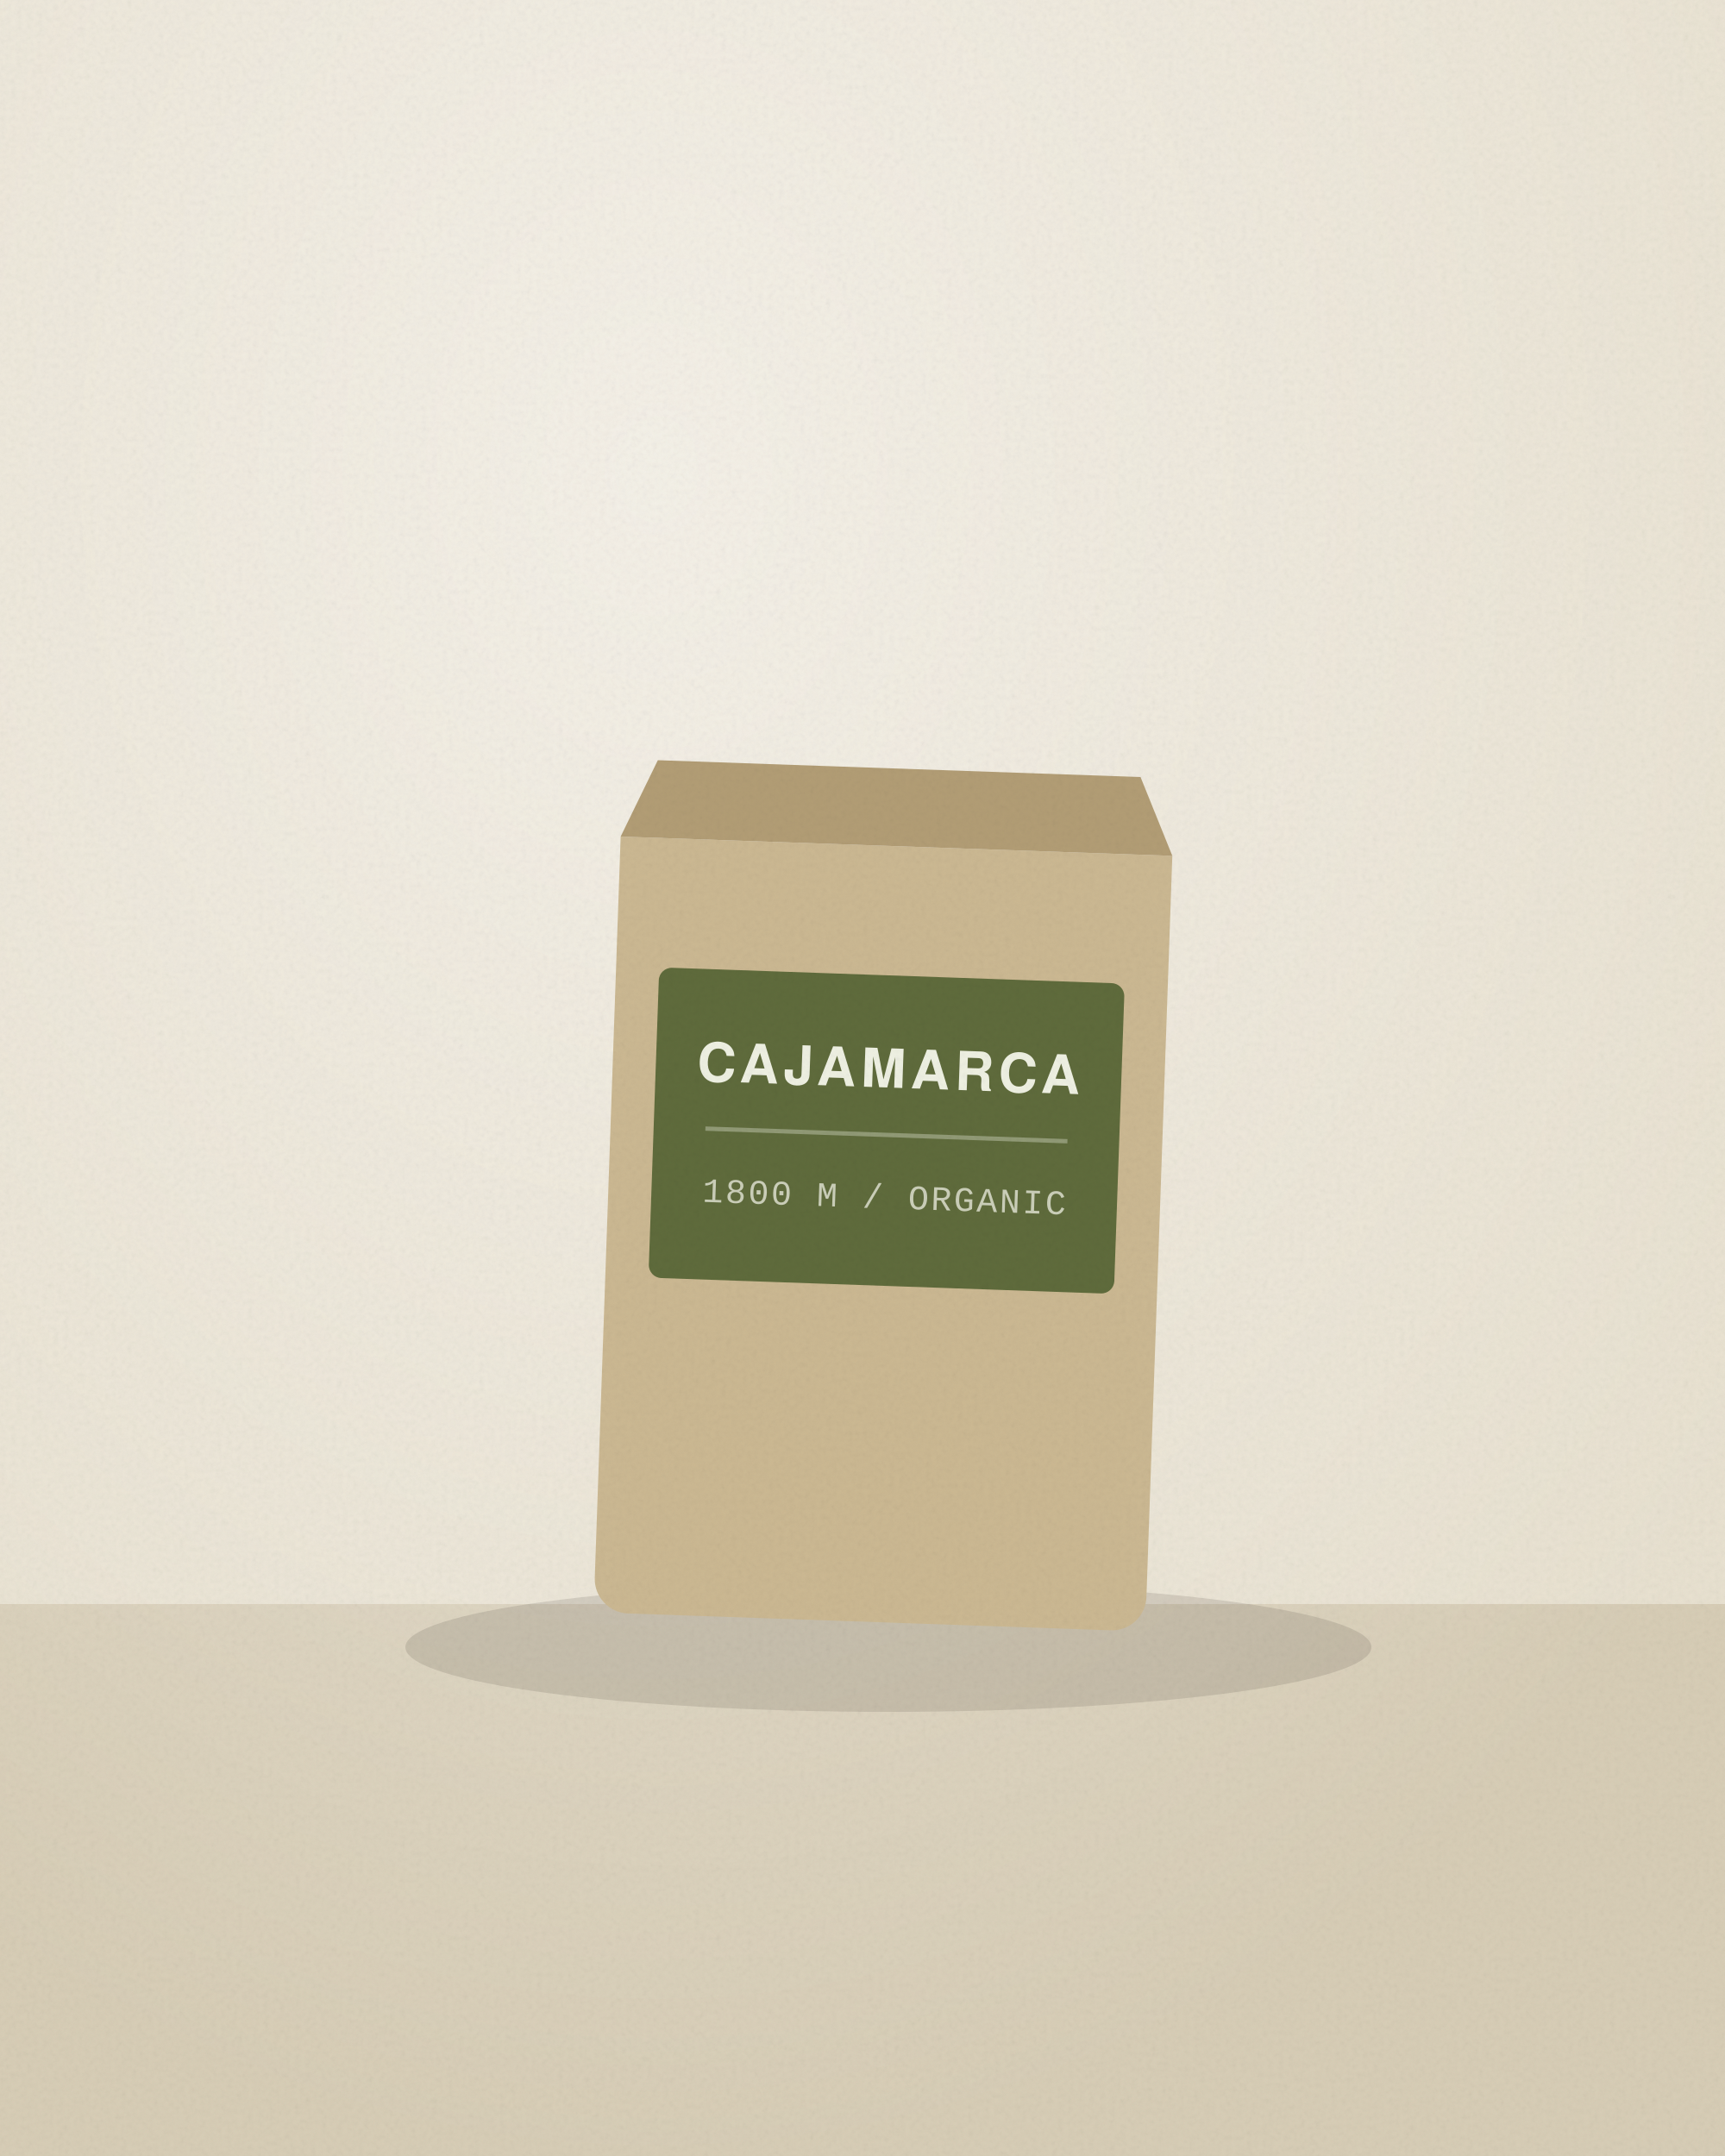
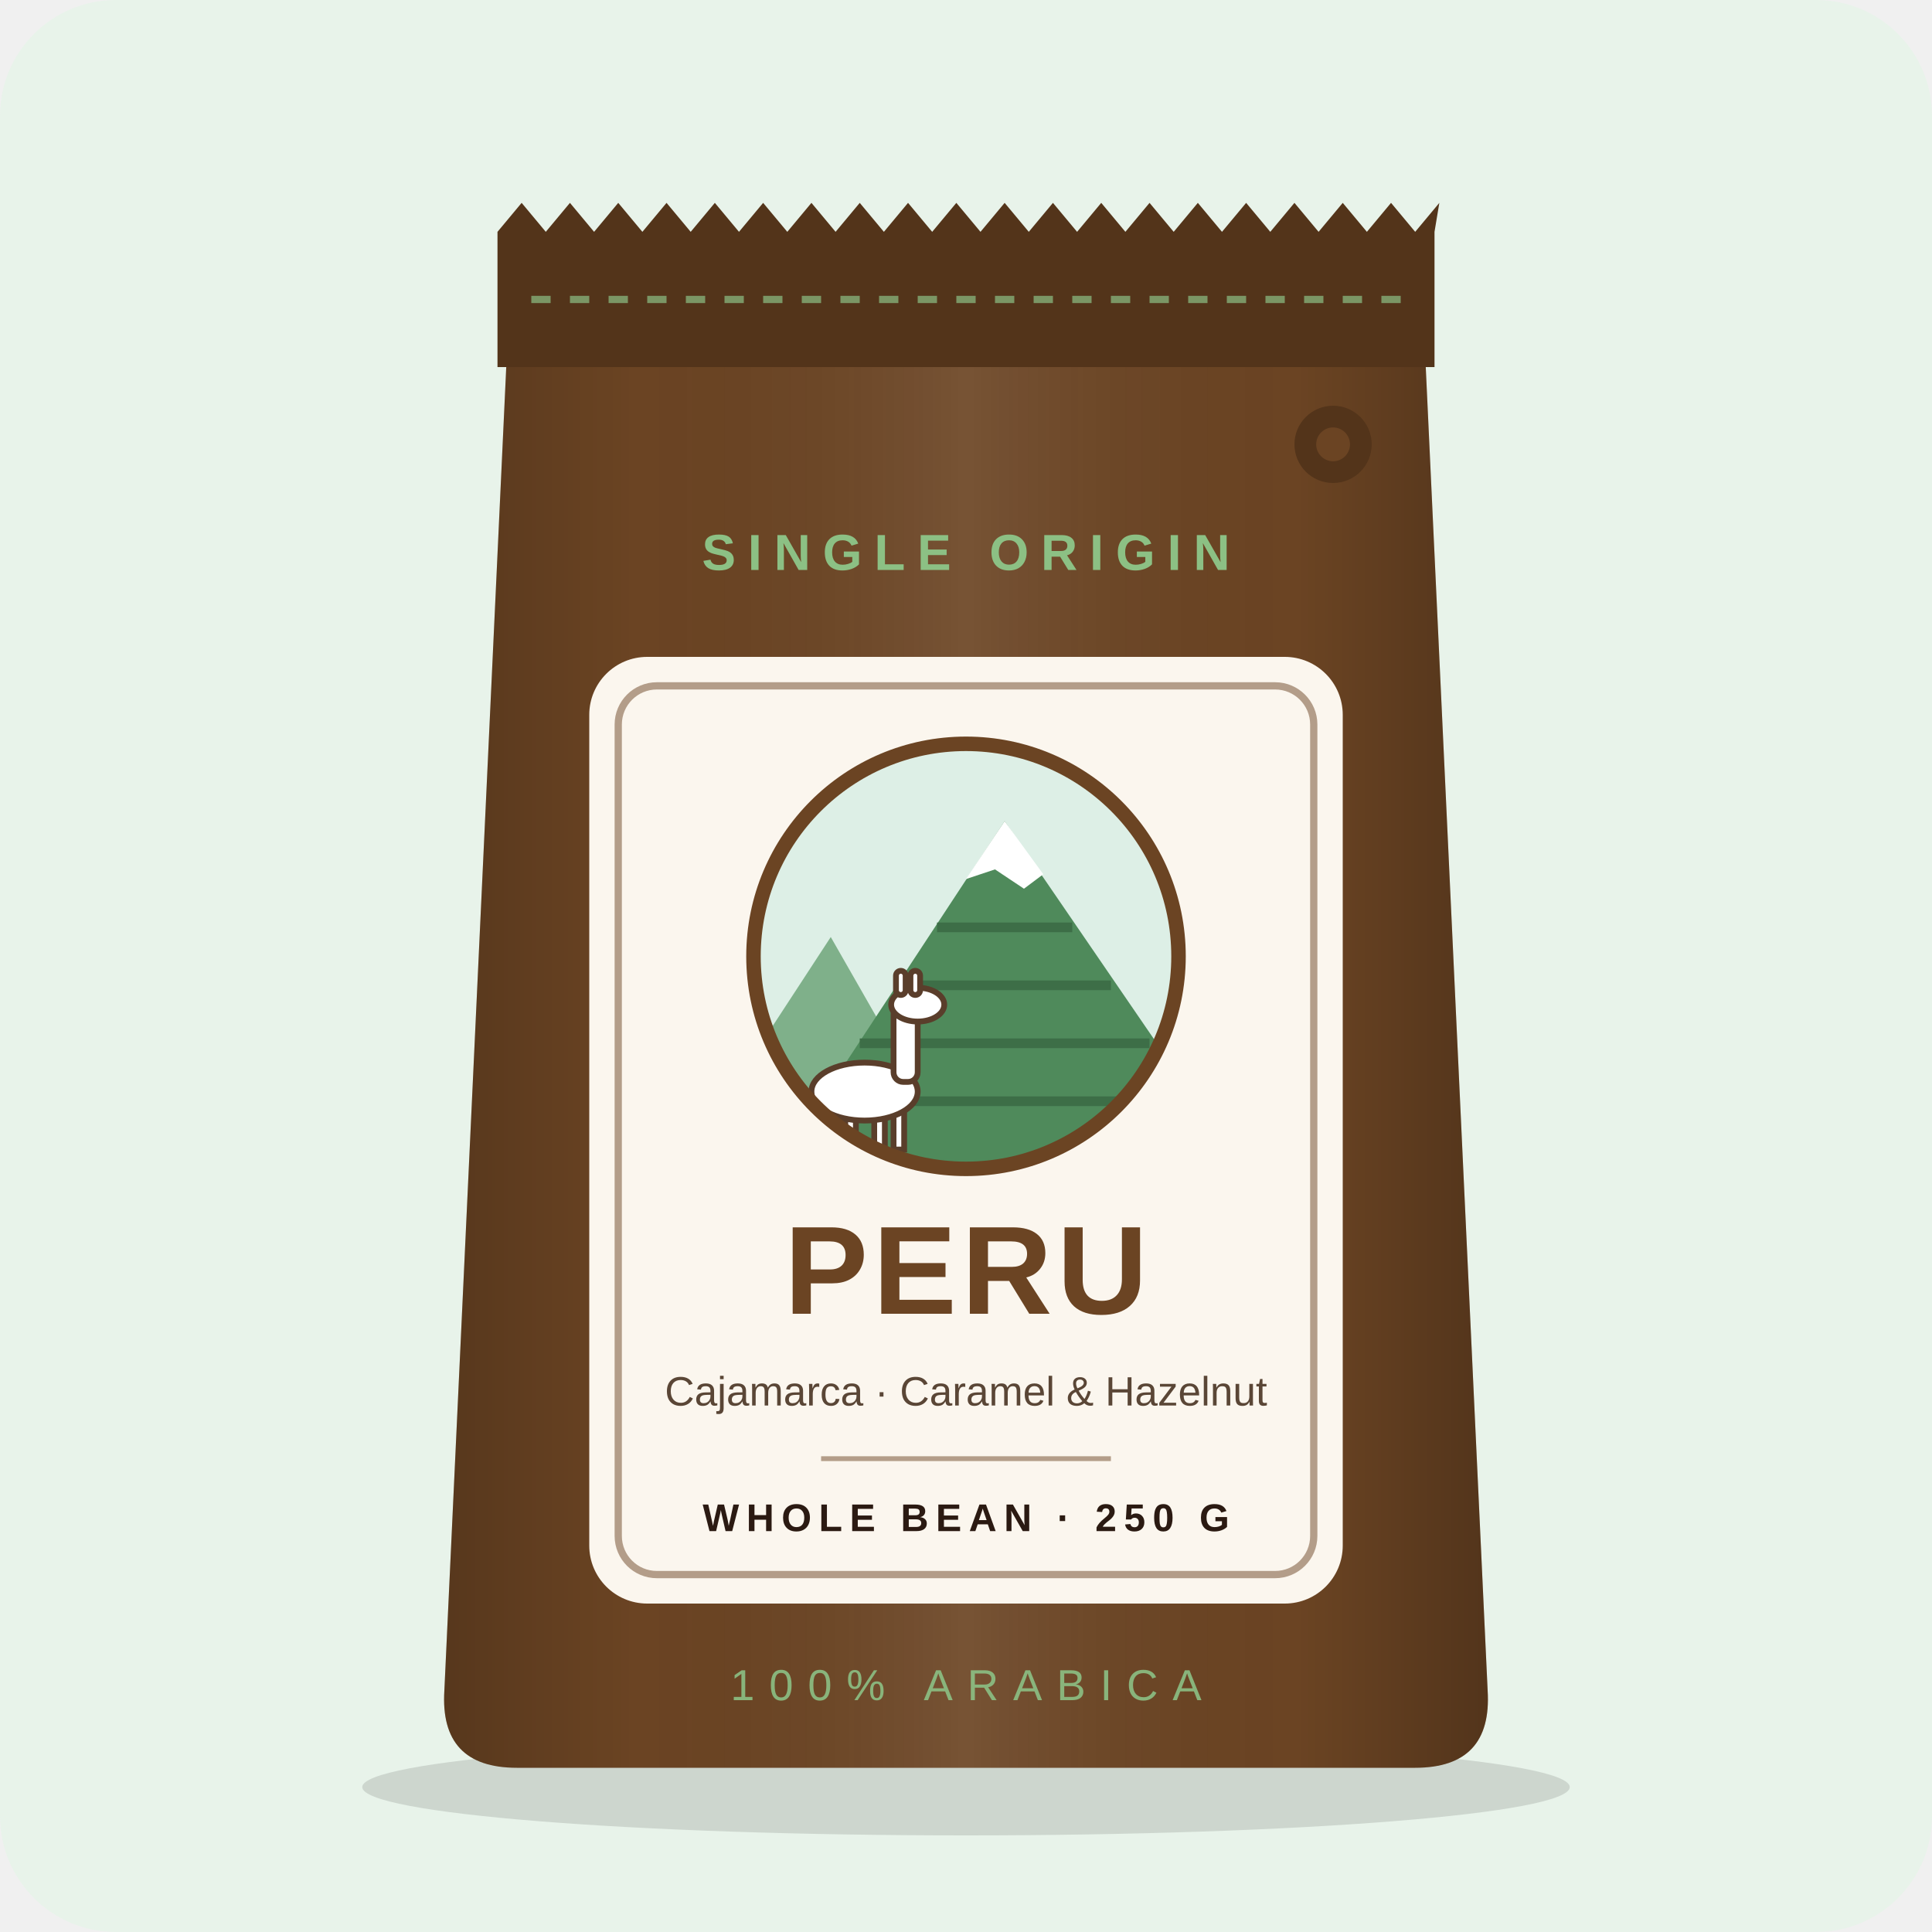
- <svg xmlns="http://www.w3.org/2000/svg" viewBox="0 0 400 500" width="400" height="500">
+ <svg xmlns="http://www.w3.org/2000/svg" viewBox="0 0 400 400" width="400" height="400">
  <defs>
-     <filter id="grain66" x="0" y="0" width="100%" height="100%">
-       <feTurbulence type="fractalNoise" baseFrequency="0.82" numOctaves="4" seed="66" />
-       <feColorMatrix type="saturate" values="0" />
-     </filter>
-     <radialGradient id="light66" cx="38%" cy="22%" r="78%">
-       <stop offset="0%" stop-color="#ffffff" stop-opacity="0.5" />
-       <stop offset="100%" stop-color="#ffffff" stop-opacity="0" />
-     </radialGradient>
+     <clipPath id="emb">
+       <circle r="44" />
+     </clipPath>
+     <linearGradient id="shine" x1="0" x2="1">
+       <stop offset="0" stop-color="#000" stop-opacity="0.18" />
+       <stop offset="0.18" stop-color="#000" stop-opacity="0" />
+       <stop offset="0.5" stop-color="#fff" stop-opacity="0.08" />
+       <stop offset="0.82" stop-color="#000" stop-opacity="0" />
+       <stop offset="1" stop-color="#000" stop-opacity="0.22" />
+     </linearGradient>
  </defs>
-   <rect width="400" height="500" fill="#e8e1d0" />
-   <rect y="372" width="400" height="128" fill="#d7cdb6" />
-   <rect width="400" height="500" fill="url(#light66)" />
-   <ellipse cx="206" cy="382" rx="112" ry="15" fill="#2b2320" opacity="0.13" />
-   <g transform="rotate(2 200 250)">
-     <path d="M142 196 h128 v172 a8 8 0 0 1 -8 8 h-112 a8 8 0 0 1 -8 -8 z" fill="#cbb892" />
-     <path d="M142 196 h128 l-8 -18 h-112 z" fill="#b29d75" />
-     <rect x="152" y="226" width="108" height="72" rx="3" fill="#5f6b3c" />
-     <text x="206.0" y="252" text-anchor="middle" font-family="Helvetica, Arial, sans-serif" font-size="12.5" font-weight="700" letter-spacing="1.2" fill="#eef0e2">CAJAMARCA</text>
-     <line x1="164" y1="263" x2="248" y2="263" stroke="#eef0e2" stroke-opacity="0.35" stroke-width="1" />
-     <text x="206.0" y="280" text-anchor="middle" font-family="Courier New, monospace" font-size="8.0" letter-spacing="0.5" fill="#eef0e2" fill-opacity="0.75">1800 M / ORGANIC</text>
+   <rect width="400" height="400" rx="24" fill="#E8F3EA" />
+   <ellipse cx="200" cy="370" rx="125" ry="10" fill="#000" opacity="0.12" />
+   <path d="M105 72 L295 72 L308 350 Q309 366 293 366 L107 366 Q91 366 92 350 Z" fill="#6B4423" />
+   <path d="M105 72 L295 72 L308 350 Q309 366 293 366 L107 366 Q91 366 92 350 Z" fill="url(#shine)" />
+   <rect x="103" y="48" width="194" height="28" fill="#53341A" />
+   <path d="M103 48 L108 42 L113 48 L118 42 L123 48 L128 42 L133 48 L138 42 L143 48 L148 42 L153 48 L158 42 L163 48 L168 42 L173 48 L178 42 L183 48 L188 42 L193 48 L198 42 L203 48 L208 42 L213 48 L218 42 L223 48 L228 42 L233 48 L238 42 L243 48 L248 42 L253 48 L258 42 L263 48 L268 42 L273 48 L278 42 L283 48 L288 42 L293 48 L298 42 L297 48 Z" fill="#53341A" />
+   <path d="M110 62 H290" stroke="#8CC084" stroke-width="1.5" stroke-dasharray="4 4" opacity="0.7" />
+   <circle cx="276" cy="92" r="8" fill="#53341A" />
+   <circle cx="276" cy="92" r="3.5" fill="#6B4423" />
+   <text x="200" y="118" text-anchor="middle" font-family="'Helvetica Neue', Arial, sans-serif" font-size="10.5" letter-spacing="2.5" font-weight="700" fill="#8CC084">SINGLE ORIGIN</text>
+   <rect x="122" y="136" width="156" height="196" rx="12" fill="#FBF6EE" />
+   <rect x="128" y="142" width="144" height="184" rx="8" fill="none" stroke="#6B4423" stroke-width="1.5" opacity="0.5" />
+   <g transform="translate(200 198)">
+     <g clip-path="url(#emb)">
+       <circle r="44" fill="#DDEFE6" />
+       <path d="M-60 45 L-28 -4 L0 45Z" fill="#7FB08A" />
+       <path d="M-40 45 L8 -28 L58 45 Z" fill="#4F8A5B" />
+       <path d="M8 -28 L0 -16 L6 -18 L12 -14 L16 -17Z" fill="#FFFFFF" />
+       <g stroke="#3D6E47" stroke-width="2">
+         <path d="M-6 -6 H22" />
+         <path d="M-14 6 H30" />
+         <path d="M-22 18 H38" />
+         <path d="M-30 30 H46" />
+       </g>
+       <g transform="translate(-22 26)" fill="#FFFFFF" stroke="#5A3E2B" stroke-width="1.2">
+         <rect x="-7" y="4" width="2.2" height="10" />
+         <rect x="-3" y="4" width="2.2" height="10" />
+         <rect x="3" y="4" width="2.2" height="10" />
+         <rect x="7" y="4" width="2.2" height="10" />
+         <ellipse cx="1" cy="2" rx="11" ry="6" />
+         <rect x="7" y="-16" width="5" height="16" rx="2" />
+         <ellipse cx="12" cy="-16" rx="5.5" ry="3.5" />
+         <rect x="7.5" y="-23" width="2" height="5" rx="1" />
+         <rect x="10.5" y="-23" width="2" height="5" rx="1" />
+       </g>
+     </g>
+     <circle r="44" fill="none" stroke="#6B4423" stroke-width="3" />
  </g>
-   <rect width="400" height="500" filter="url(#grain66)" opacity="0.1" style="mix-blend-mode:multiply" />
+   <text x="200" y="272" text-anchor="middle" font-family="'Helvetica Neue', Arial, sans-serif" font-size="26" font-weight="800" letter-spacing="1" fill="#6B4423">PERU</text>
+   <text x="200" y="291" text-anchor="middle" font-family="'Helvetica Neue', Arial, sans-serif" font-size="8.5" fill="#5A4636">Cajamarca · Caramel &amp; Hazelnut</text>
+   <path d="M170 302 H230" stroke="#6B4423" stroke-width="1" opacity="0.5" />
+   <text x="200" y="317" text-anchor="middle" font-family="'Helvetica Neue', Arial, sans-serif" font-size="8" font-weight="700" letter-spacing="1.5" fill="#2B1A12">WHOLE BEAN · 250 G</text>
+   <text x="200" y="352" text-anchor="middle" font-family="'Helvetica Neue', Arial, sans-serif" font-size="9" letter-spacing="3" fill="#8CC084" opacity="0.9">100% ARABICA</text>
</svg>
